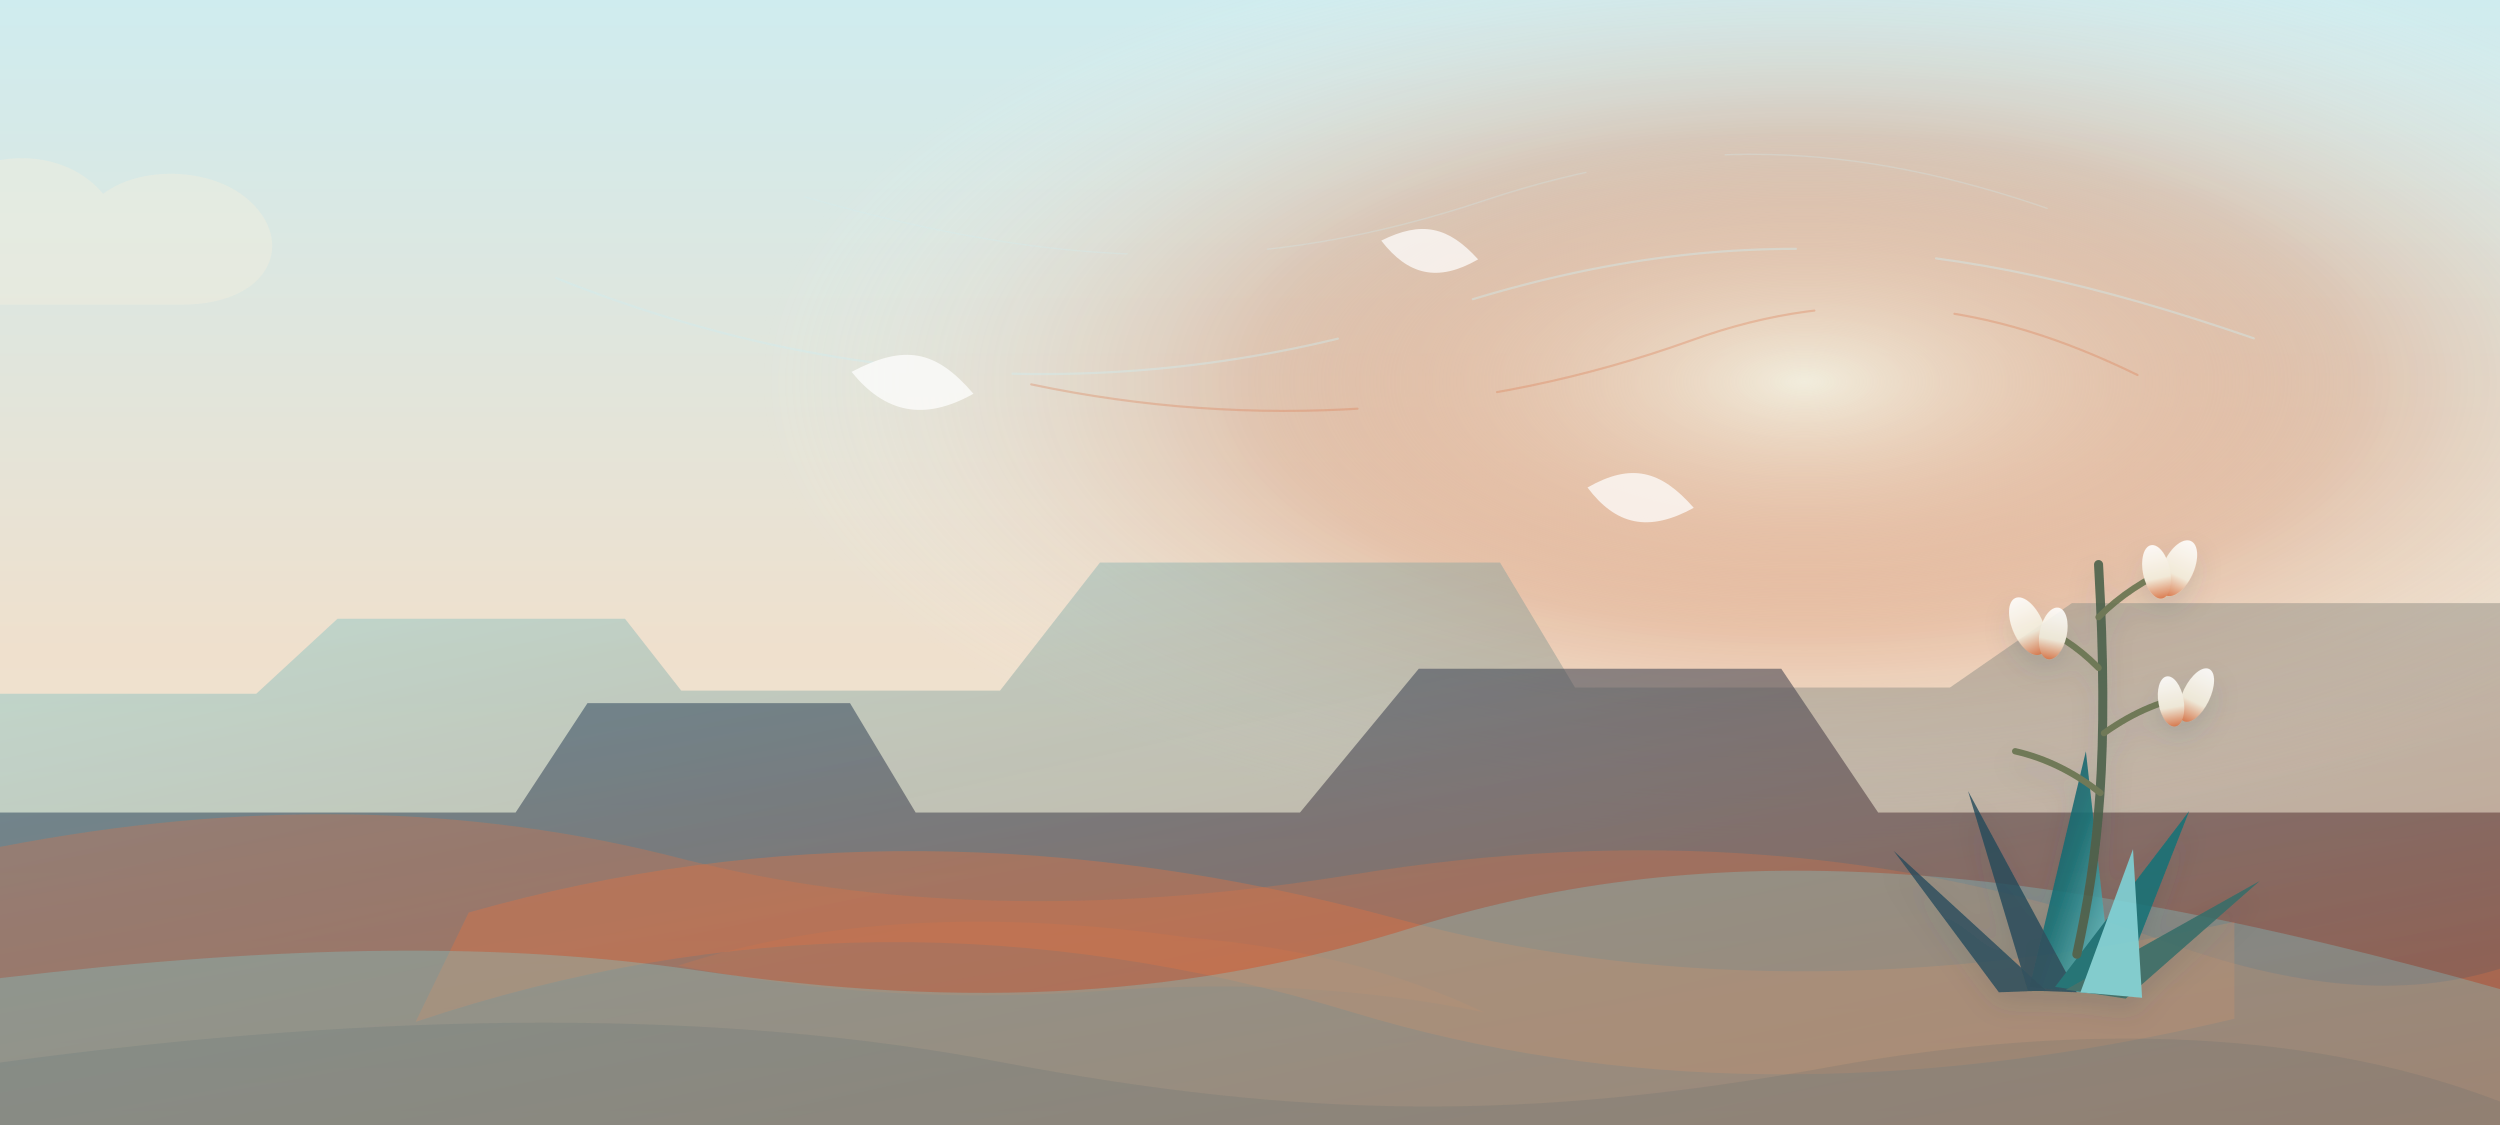
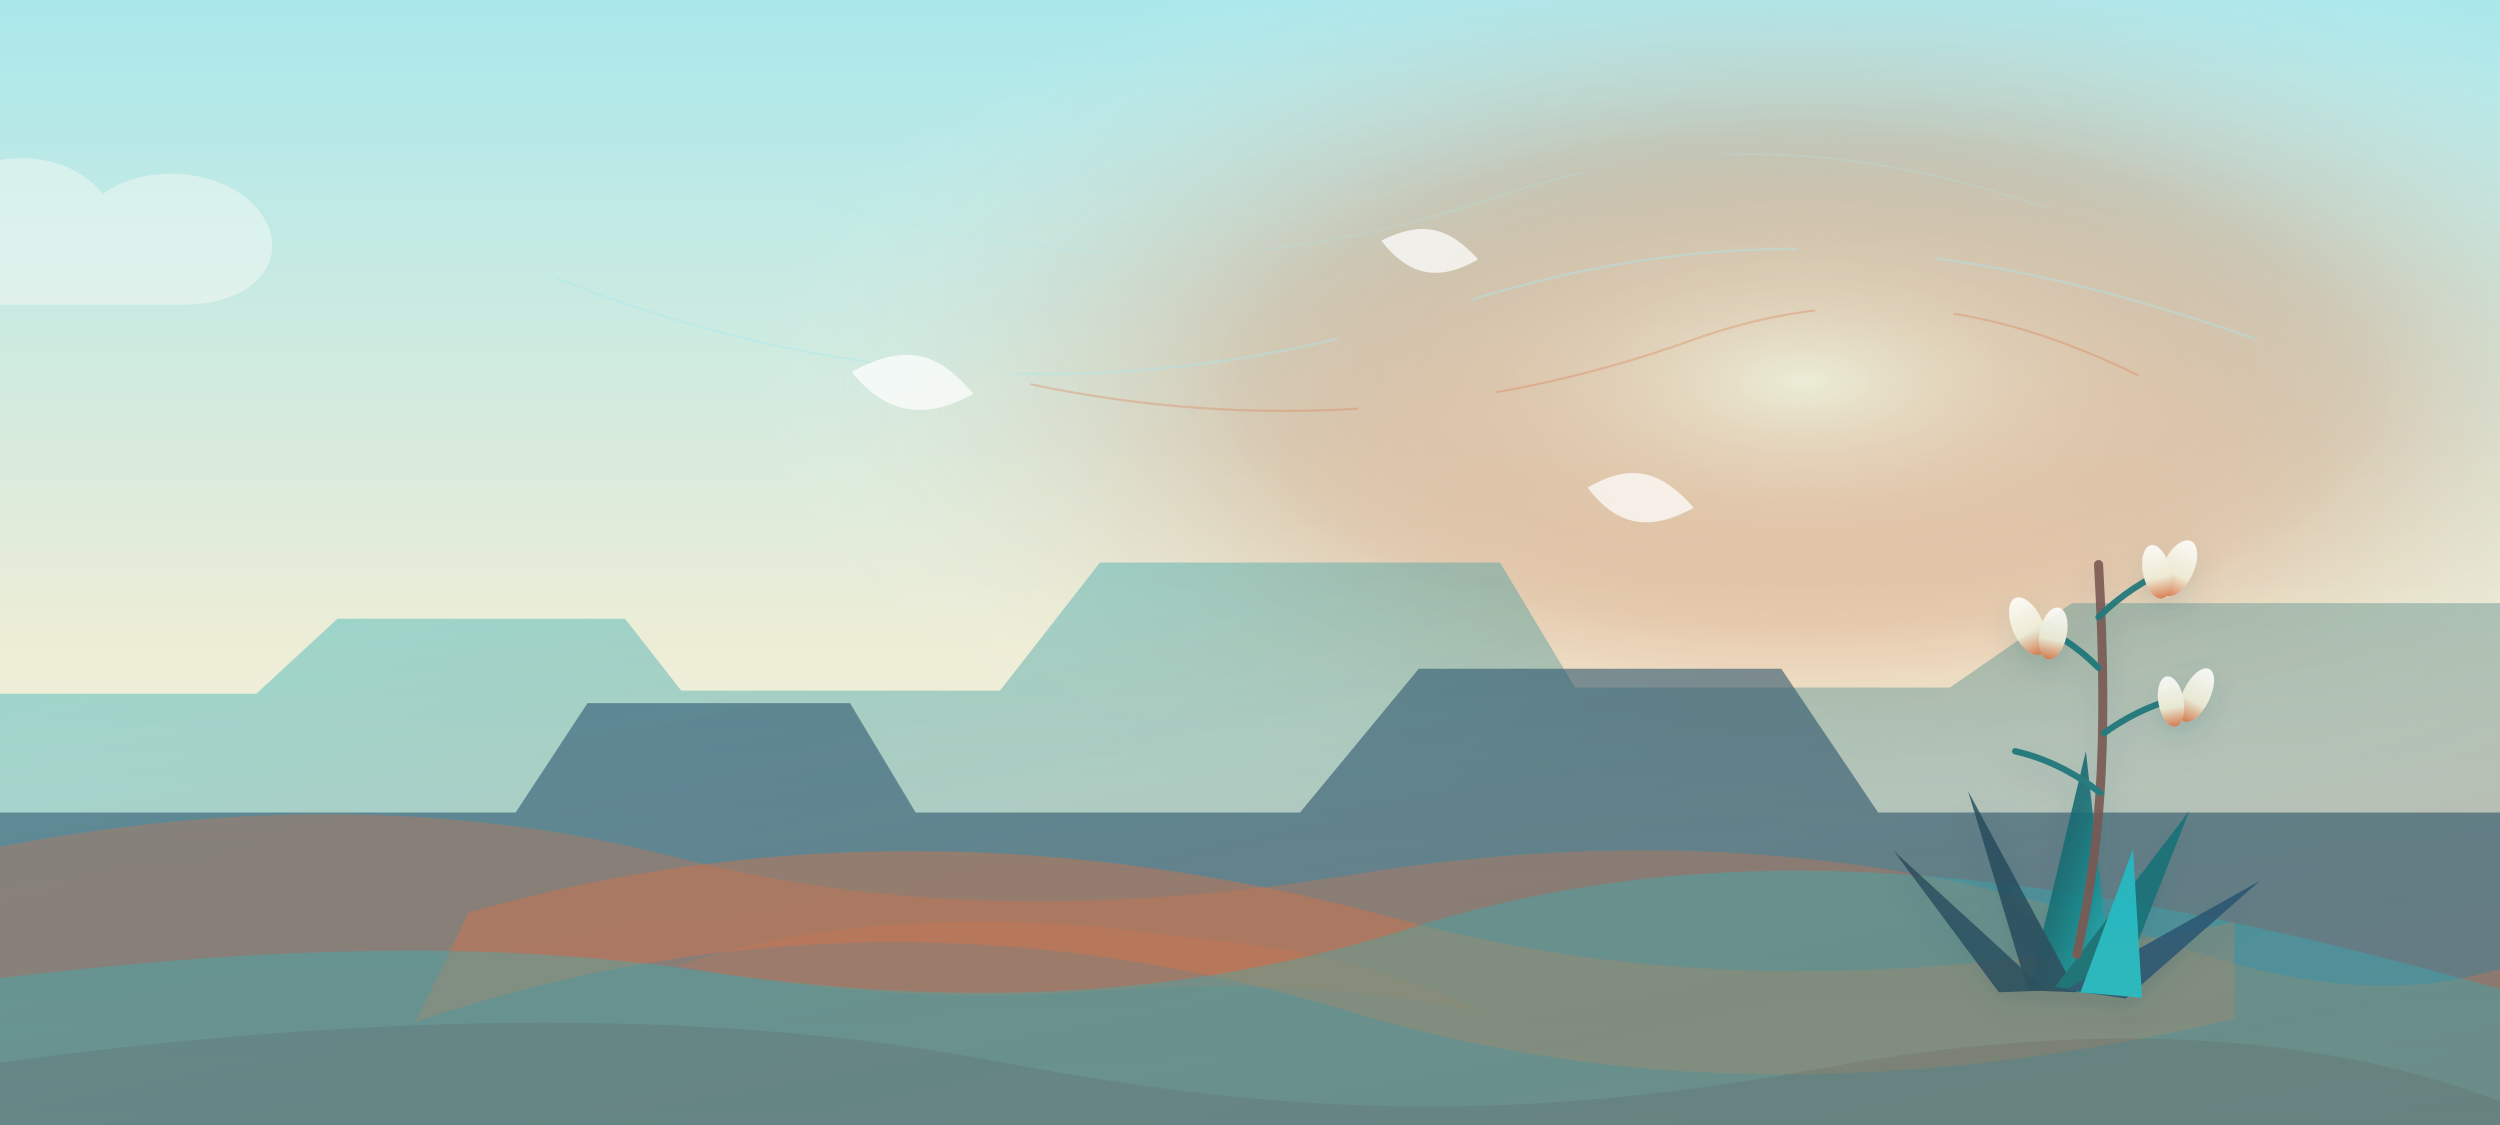
<svg xmlns="http://www.w3.org/2000/svg" viewBox="0 0 1600 720" role="img" aria-labelledby="title desc" data-brand-palette="explore-raton" data-edge-overscan="true">
  <defs>
    <linearGradient id="sky" x1="0" y1="0" x2="0" y2="1">
-       <stop offset="0" stop-color="#cfecef" />
-       <stop offset="0.58" stop-color="#efe0cd" />
-       <stop offset="1" stop-color="#f3eedd" />
+       <stop offset="0" stop-color="#aae8ec" />
+       <stop offset="0.58" stop-color="#eeedd6" />
+       <stop offset="1" stop-color="#fffdf8" />
    </linearGradient>
    <radialGradient id="sunwash" cx="0.72" cy="0.34" r="0.42">
-       <stop offset="0" stop-color="#f3eedd" stop-opacity="0.9" />
+       <stop offset="0" stop-color="#eeedd6" stop-opacity="0.9" />
      <stop offset="0.52" stop-color="#d97345" stop-opacity="0.28" />
      <stop offset="1" stop-color="#ffffff" stop-opacity="0" />
    </radialGradient>
    <linearGradient id="farTone" x1="0" y1="0" x2="1" y2="1">
-       <stop offset="0" stop-color="#7ed4d8" stop-opacity="0.70" />
-       <stop offset="1" stop-color="#772816" stop-opacity="0.68" />
+       <stop offset="0" stop-color="#21bdc5" stop-opacity="0.70" />
+       <stop offset="1" stop-color="#775751" stop-opacity="0.68" />
    </linearGradient>
    <linearGradient id="nearTone" x1="0" y1="0" x2="1" y2="1">
      <stop offset="0" stop-color="#2b5672" />
-       <stop offset="1" stop-color="#772816" />
+       <stop offset="1" stop-color="#22495a" />
    </linearGradient>
    <linearGradient id="yuccaLeaf" x1="0" y1="0" x2="1" y2="1">
      <stop offset="0" stop-color="#22495a" />
      <stop offset="0.48" stop-color="#147176" />
-       <stop offset="1" stop-color="#7ed4d8" />
+       <stop offset="1" stop-color="#21bdc5" />
    </linearGradient>
    <linearGradient id="flower" x1="0" y1="0" x2="0" y2="1">
      <stop offset="0" stop-color="#ffffff" />
-       <stop offset="0.62" stop-color="#f3eedd" />
+       <stop offset="0.62" stop-color="#eeedd6" />
      <stop offset="1" stop-color="#d97345" />
    </linearGradient>
    <filter id="softShadow" x="-20%" y="-20%" width="140%" height="150%">
      <feDropShadow dx="0" dy="14" stdDeviation="14" flood-color="#22495a" flood-opacity="0.13" />
    </filter>
    <style>
  .sun-glow { animation: geo-sun 30s ease-in-out infinite alternate; }
  .cloud-bank { animation: geo-clouds 108s linear infinite; }
  .far-range,
  .mid-range {
    transform-box: fill-box;
    transform-origin: 50% 100%;
  }
  .far-range { animation: geo-far 52s ease-in-out infinite alternate; }
  .mid-range { animation: geo-mid 44s ease-in-out infinite alternate; }
  .near-feature { animation: geo-near 38s ease-in-out infinite alternate; }
  .plains-layer {
    transform-box: fill-box;
    transform-origin: 50% 100%;
    animation: geo-plains 48s ease-in-out infinite alternate;
  }
  .wind-line {
    fill: none;
-     stroke: #cfecef;
+     stroke: #aae8ec;
    opacity: 0.42;
    stroke-width: 1.4;
    stroke-linecap: round;
    stroke-dasharray: 210 90;
    animation: geo-wind 28s linear infinite;
  }
  .wind-line.thin { stroke-width: 0.9; opacity: 0.28; animation-duration: 34s; }
  .wind-line.gold { stroke: #d97345; opacity: 0.30; animation-duration: 31s; }
  .yucca-sway {
    transform-box: fill-box;
    transform-origin: 50% 100%;
    animation: geo-yucca 10.5s ease-in-out infinite alternate;
  }
  .yucca-sway.slow { animation-duration: 13s; animation-delay: -1.2s; }
  .leaf-sway {
    transform-box: fill-box;
    transform-origin: 50% 100%;
    animation: geo-leaf 12s ease-in-out infinite alternate;
  }
  .blossom {
    transform-box: fill-box;
    transform-origin: 50% 18%;
    animation: geo-blossom 9s ease-in-out infinite alternate;
  }
  .blossom.d2 { animation-delay: -1.6s; }
  .blossom.d3 { animation-delay: -3.1s; }
  .seed {
    transform-box: fill-box;
    transform-origin: 0 0;
    animation: geo-seed 24s ease-in-out infinite;
  }
  .seed.s2 { animation-delay: -4s; }
  .seed.s3 { animation-delay: -8s; }
  @keyframes geo-sun {
    from { transform: translate(-3px, 1px) scale(0.99); opacity: 0.54; }
    to { transform: translate(4px, -2px) scale(1.01); opacity: 0.68; }
  }
  @keyframes geo-clouds {
    from { transform: translateX(-220px); }
    to { transform: translateX(1700px); }
  }
  @keyframes geo-far {
    from { transform: translateX(-2px) scaleX(1.014); }
    to { transform: translateX(2px) scaleX(1.018); }
  }
  @keyframes geo-mid {
    from { transform: translateX(2px) scaleX(1.018); }
    to { transform: translateX(-2px) scaleX(1.014); }
  }
  @keyframes geo-near {
    from { transform: translateX(-3px) translateY(0.5px); }
    to { transform: translateX(3px) translateY(-0.5px); }
  }
  @keyframes geo-plains {
    from { transform: translateX(-2px) scaleX(1.012); }
    to { transform: translateX(2px) translateY(-1px) scaleX(1.016); }
  }
  @keyframes geo-wind {
    from { stroke-dashoffset: 180; transform: translateX(-18px); }
    to { stroke-dashoffset: -180; transform: translateX(26px); }
  }
  @keyframes geo-yucca {
    from { transform: rotate(-0.8deg) translateX(-1px); }
    to { transform: rotate(1.1deg) translateX(1.5px); }
  }
  @keyframes geo-leaf {
    from { transform: rotate(-0.45deg); }
    to { transform: rotate(0.75deg); }
  }
  @keyframes geo-blossom {
    from { transform: rotate(-1.2deg) translateY(0); }
    to { transform: rotate(1deg) translateY(1px); }
  }
  @keyframes geo-seed {
    0%, 100% { transform: translate(0, 0) rotate(-3deg); opacity: 0.54; }
    50% { transform: translate(14px, 4px) rotate(4deg); opacity: 0.36; }
  }
  @media (prefers-reduced-motion: reduce) {
    .sun-glow,
    .cloud-bank,
    .far-range,
    .mid-range,
    .near-feature,
    .plains-layer,
    .wind-line,
    .yucca-sway,
    .leaf-sway,
    .blossom,
    .seed {
      animation: none !important;
    }
  }
</style>
  </defs>
  <rect width="1600" height="720" fill="url(#sky)" />
  <rect width="1600" height="720" fill="url(#sunwash)" class="sun-glow" />
  <g class="cloud-bank" opacity="0.42">
-     <path d="M-160 162c22-39 76-46 104-20 22-44 90-56 122-18 24-18 68-17 92 3 32 27 16 68-42 68h-276z" fill="#f3eedd" />
-     <path d="M-520 238c16-30 54-37 76-16 15-34 64-46 89-18 18-14 54-13 72 4 25 23 14 54-30 54h-207z" fill="#f3eedd" opacity="0.78" />
+     <path d="M-160 162c22-39 76-46 104-20 22-44 90-56 122-18 24-18 68-17 92 3 32 27 16 68-42 68h-276z" fill="#fffdf8" />
+     <path d="M-520 238c16-30 54-37 76-16 15-34 64-46 89-18 18-14 54-13 72 4 25 23 14 54-30 54h-207z" fill="#fffdf8" opacity="0.78" />
  </g>
  <path class="wind-line thin" d="M515 126c168 48 292 50 436 2 126-42 236-38 364 7" />
  <path class="wind-line" d="M356 178c190 76 384 80 566 20 192-63 342-45 536 24" />
  <path class="wind-line gold" d="M660 246c142 30 288 20 422-28 102-37 192-24 286 22" />
  <g class="far-range">
    <path d="M0 444h164l52-48h184l36 46h204l64-82h256l48 80h240l78-54h274v334H0z" fill="url(#farTone)" opacity="0.58" />
  </g>
  <g class="mid-range">
    <path d="M0 520h330l46-70h168l42 70h246l76-92h232l62 92h398v200H0z" fill="url(#nearTone)" opacity="0.58" />
  </g>
  <g class="near-feature">
    <path d="M300 584c190-54 388-52 594 4 162 44 337 45 536 2v62c-212 50-399 46-564-4-204-62-404-60-600 6z" fill="#d97345" opacity="0.42" />
    <path d="M760 600c-126-18-234-12-326 18 90 18 181 23 274 16 84-6 165-2 242 14-54-26-118-42-190-48z" fill="#d97345" opacity="0.24" />
  </g>
  <g id="plains" class="plains-layer" opacity="0.95">
    <path d="M0 542c155-30 300-28 438 8 122 31 265 36 426 10 182-30 355-18 520 42 85 31 155 37 216 18v100H0z" fill="#d97345" opacity="0.34" />
-     <path d="M0 626c184-22 324-23 446-5 176 26 318 17 460-28 188-58 388-46 694 40v87H0z" fill="#7ed4d8" opacity="0.32" />
-     <path d="M0 680c250-34 465-34 642 0 190 36 336 38 528 3 170-31 316-22 430 22v15H0z" fill="#22495a" opacity="0.10" />
+     <path d="M0 626c184-22 324-23 446-5 176 26 318 17 460-28 188-58 388-46 694 40v87H0z" fill="#21bdc5" opacity="0.32" />
+     <path d="M0 680c250-34 465-34 642 0 190 36 336 38 528 3 170-31 316-22 430 22v15H0z" fill="#4a221a" opacity="0.10" />
  </g>
  <g filter="url(#softShadow)" opacity="0.88" transform="translate(1212 330) scale(0.58)">
    <g class="leaf-sway">
      <path d="M150 520l62-260 30 270z" fill="url(#yuccaLeaf)" />
      <path d="M148 524l-66-220 120 222z" fill="#22495a" opacity="0.9" />
      <path d="M178 520l148-194-80 204z" fill="#147176" />
-       <path d="M190 523l214-120-148 130z" fill="#396d68" />
+       <path d="M190 523l214-120-148 130z" fill="#2b5672" />
      <path d="M116 526L0 370l168 154z" fill="#22495a" opacity="0.88" />
-       <path d="M206 526l58-158 10 164z" fill="#7ed4d8" />
+       <path d="M206 526l58-158 10 164z" fill="#21bdc5" />
    </g>
    <g class="yucca-sway slow" transform="translate(202 54)">
-       <path d="M0 430C24 320 36 213 24 0" fill="none" stroke="#4a5f4a" stroke-width="10" stroke-linecap="round" />
-       <path d="M24 58c24-24 52-42 82-55" fill="none" stroke="#65714e" stroke-width="7" stroke-linecap="round" />
-       <path d="M24 114c-25-25-48-39-75-49" fill="none" stroke="#65714e" stroke-width="7" stroke-linecap="round" />
-       <path d="M30 186c34-24 65-37 104-43" fill="none" stroke="#65714e" stroke-width="7" stroke-linecap="round" />
-       <path d="M26 252c-28-22-59-38-94-46" fill="none" stroke="#65714e" stroke-width="7" stroke-linecap="round" />
+       <path d="M0 430C24 320 36 213 24 0" fill="none" stroke="#775751" stroke-width="10" stroke-linecap="round" />
+       <path d="M24 58c24-24 52-42 82-55" fill="none" stroke="#147176" stroke-width="7" stroke-linecap="round" />
+       <path d="M24 114c-25-25-48-39-75-49" fill="none" stroke="#147176" stroke-width="7" stroke-linecap="round" />
+       <path d="M30 186c34-24 65-37 104-43" fill="none" stroke="#147176" stroke-width="7" stroke-linecap="round" />
+       <path d="M26 252c-28-22-59-38-94-46" fill="none" stroke="#147176" stroke-width="7" stroke-linecap="round" />
      <g class="blossom">
        <ellipse cx="112" cy="4" rx="17" ry="33" fill="url(#flower)" transform="rotate(25 112 4)" />
        <ellipse cx="88" cy="8" rx="15" ry="30" fill="url(#flower)" transform="rotate(-12 88 8)" />
      </g>
      <g class="blossom d2">
        <ellipse cx="-54" cy="68" rx="17" ry="34" fill="url(#flower)" transform="rotate(-24 -54 68)" />
        <ellipse cx="-26" cy="76" rx="15" ry="29" fill="url(#flower)" transform="rotate(12 -26 76)" />
      </g>
      <g class="blossom d3">
        <ellipse cx="132" cy="144" rx="15" ry="32" fill="url(#flower)" transform="rotate(26 132 144)" />
        <ellipse cx="104" cy="151" rx="14" ry="28" fill="url(#flower)" transform="rotate(-10 104 151)" />
      </g>
    </g>
  </g>
  <g opacity="0.72">
    <path class="seed" d="M545 238c34-18 54-14 78 14-32 18-57 12-78-14z" fill="#ffffff" />
    <path class="seed s2" d="M884 154c26-13 43-9 62 12-26 15-45 10-62-12z" fill="#ffffff" />
    <path class="seed s3" d="M1016 312c28-16 47-11 68 13-29 16-50 11-68-13z" fill="#ffffff" />
  </g>
</svg>
